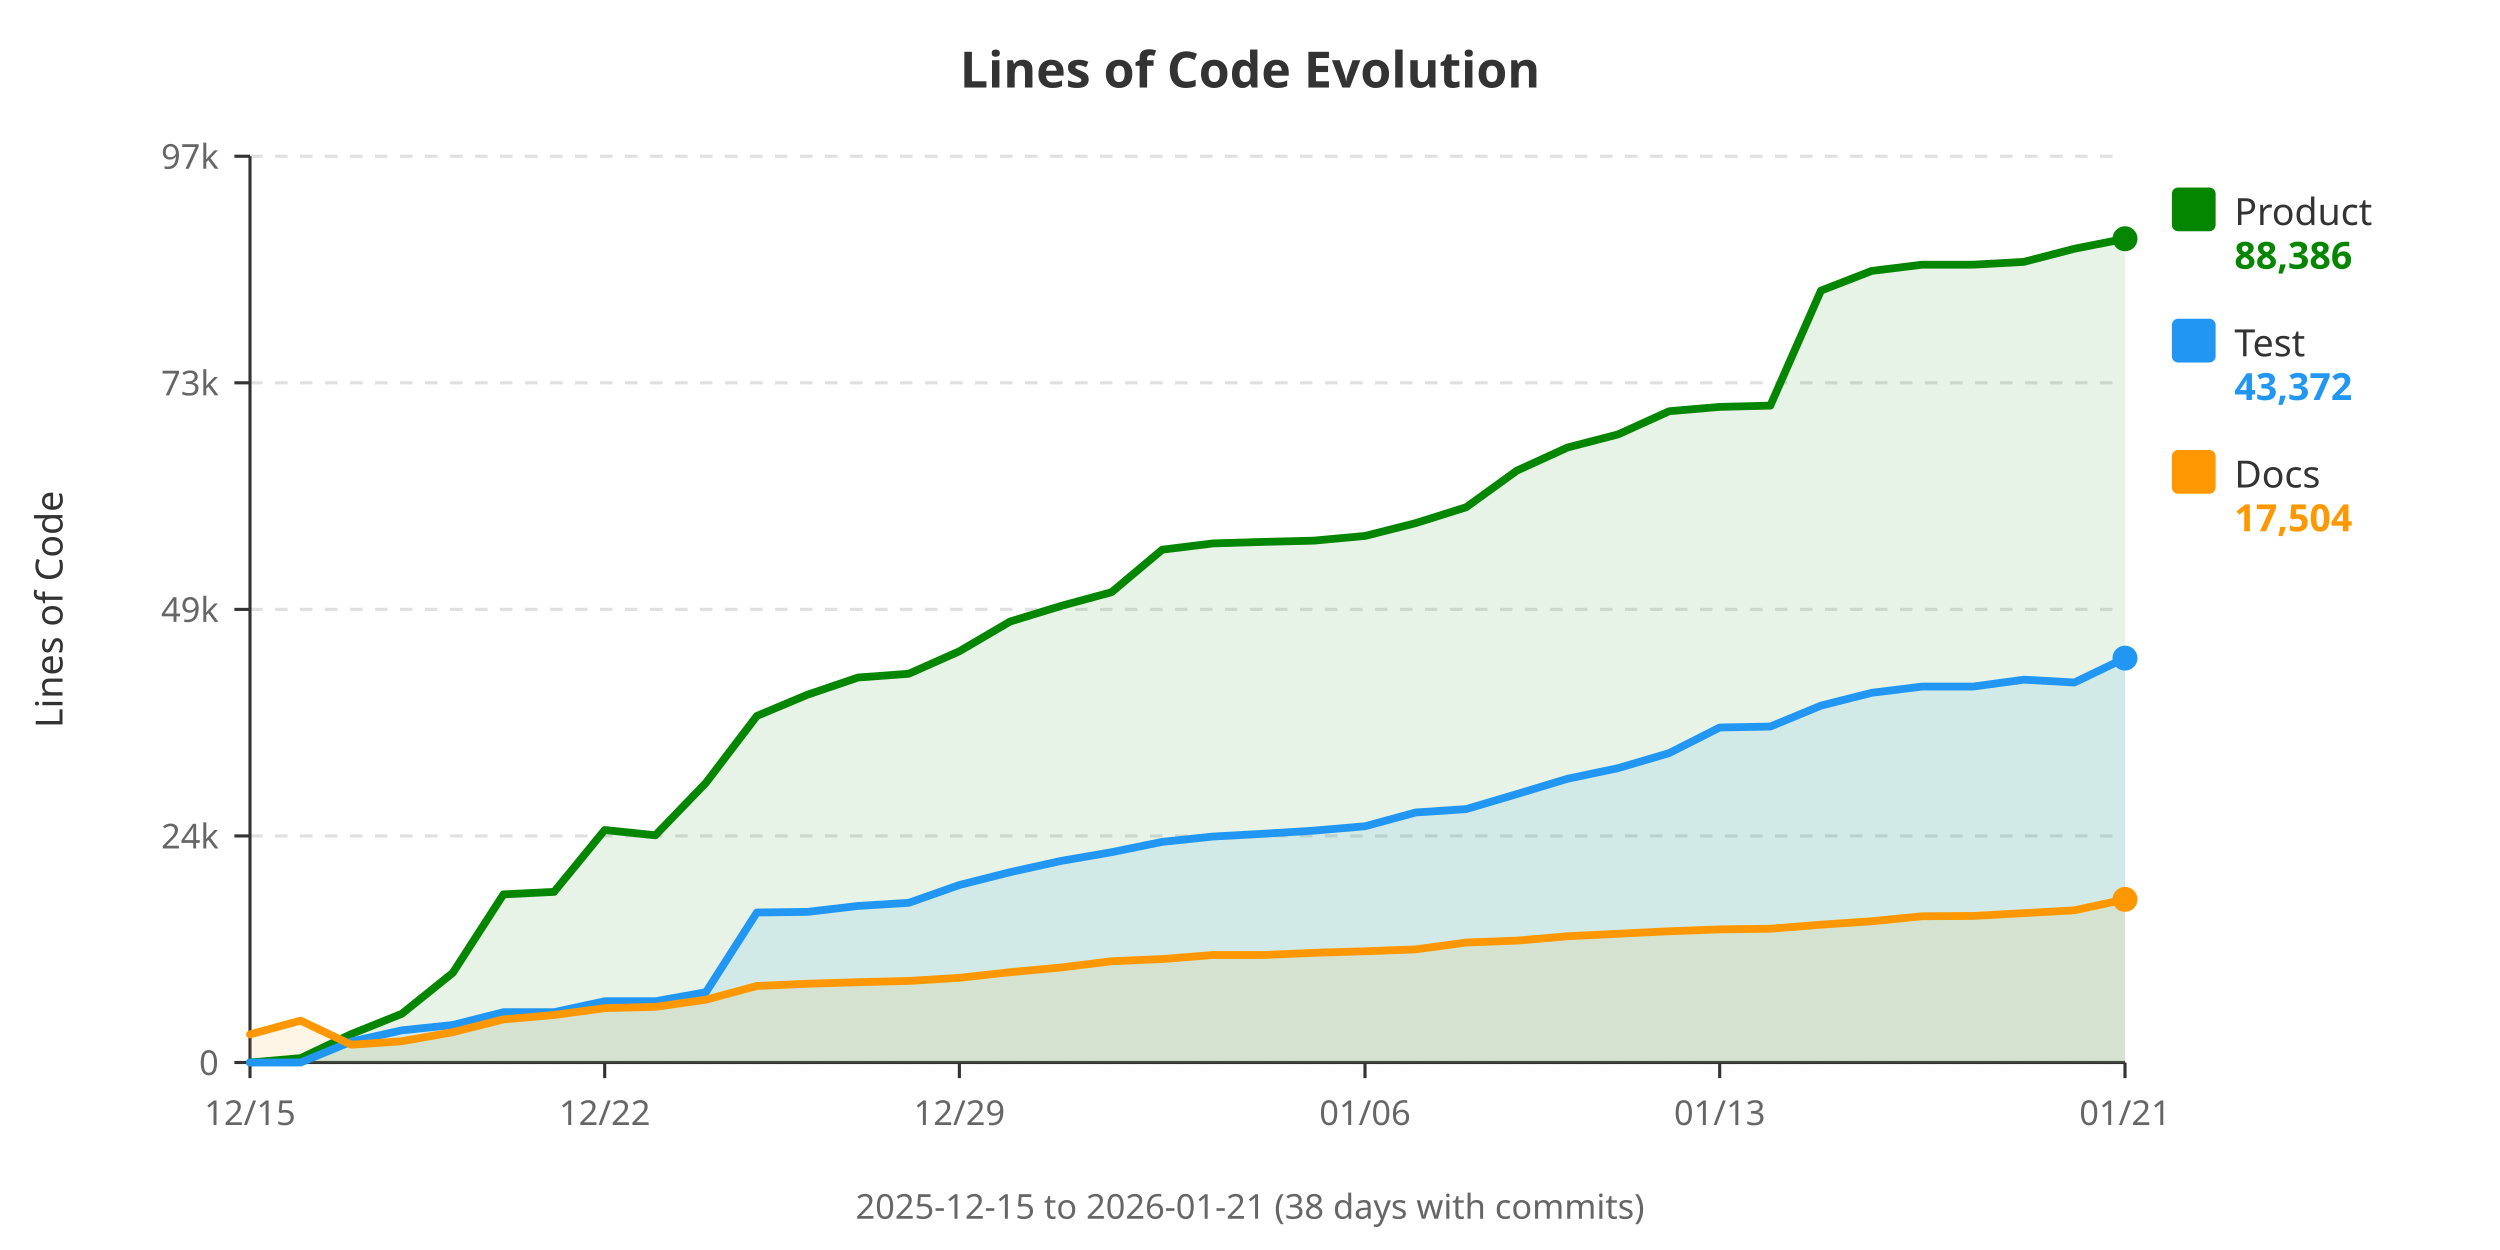
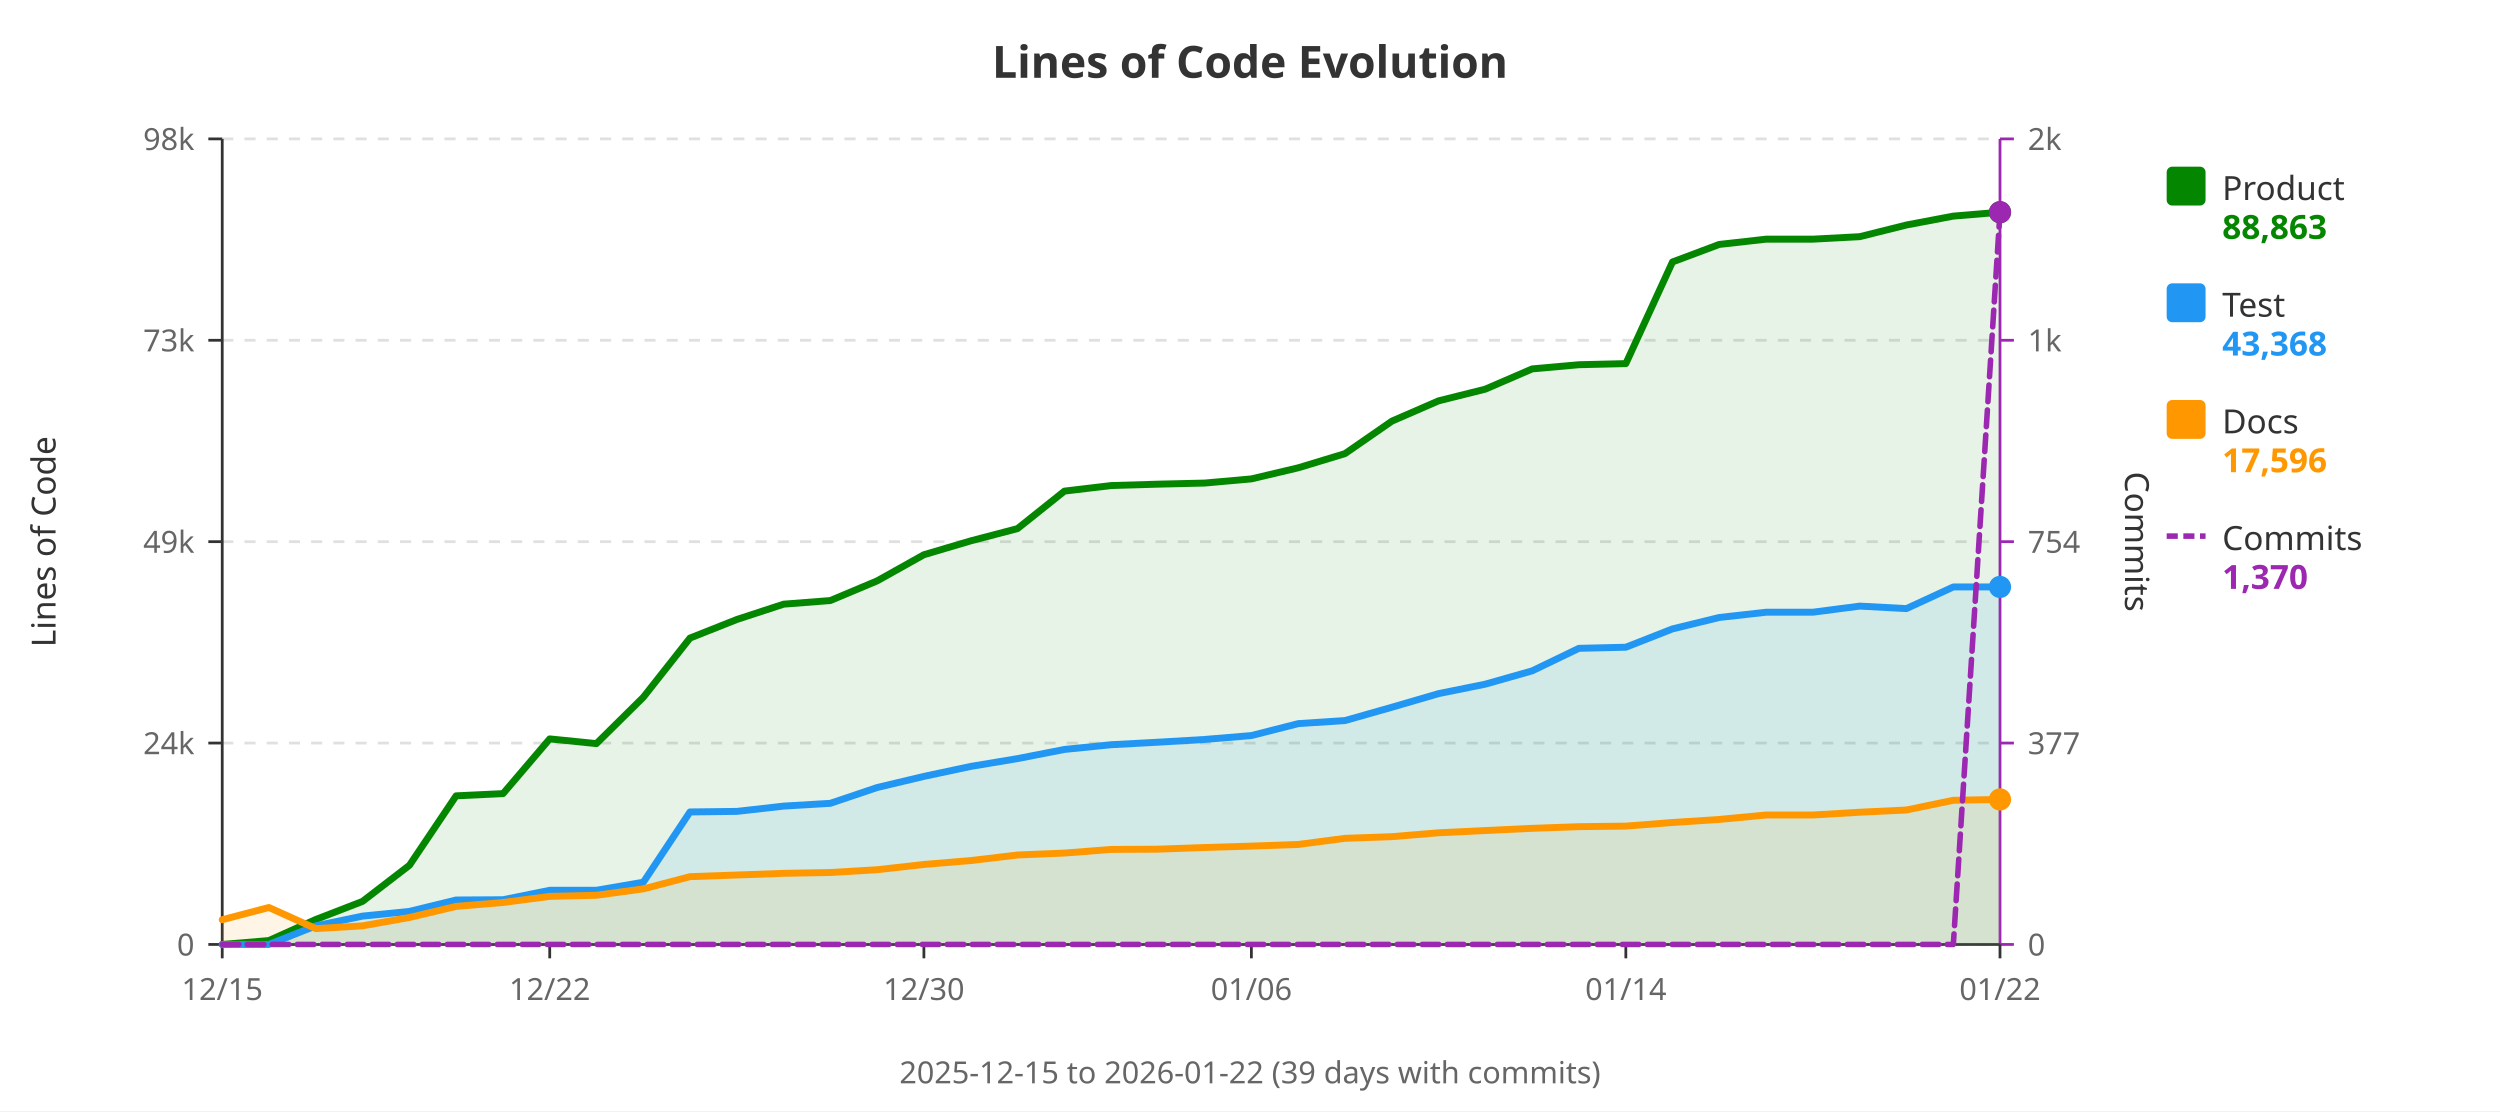
- <svg xmlns="http://www.w3.org/2000/svg" viewBox="0 0 800 400">
+ <svg xmlns="http://www.w3.org/2000/svg" viewBox="0 0 900 400">
  <defs>
    <style>
      .title { font: bold 16px sans-serif; fill: #333333; }
      .axis-label { font: 12px sans-serif; fill: #333333; }
      .tick-label { font: 11px sans-serif; fill: #666666; }
      .legend-text { font: 12px sans-serif; fill: #333333; }
      .legend-value { font: bold 12px sans-serif; }
    </style>
  </defs>
  <rect width="100%" height="100%" fill="#ffffff" />
-   <text x="400" y="28" text-anchor="middle" class="title">Lines of Code Evolution</text>
+   <text x="450" y="28" text-anchor="middle" class="title">Lines of Code Evolution</text>
  <g transform="translate(0, 0)">
-     <line x1="80" y1="340.0" x2="680" y2="340.0" stroke="#e0e0e0" stroke-dasharray="4,4" />
-     <line x1="80" y1="267.5" x2="680" y2="267.5" stroke="#e0e0e0" stroke-dasharray="4,4" />
-     <line x1="80" y1="195.0" x2="680" y2="195.0" stroke="#e0e0e0" stroke-dasharray="4,4" />
-     <line x1="80" y1="122.5" x2="680" y2="122.5" stroke="#e0e0e0" stroke-dasharray="4,4" />
-     <line x1="80" y1="50.0" x2="680" y2="50.0" stroke="#e0e0e0" stroke-dasharray="4,4" />
+     <line x1="80" y1="340.0" x2="720" y2="340.0" stroke="#e0e0e0" stroke-dasharray="4,4" />
+     <line x1="80" y1="267.5" x2="720" y2="267.5" stroke="#e0e0e0" stroke-dasharray="4,4" />
+     <line x1="80" y1="195.0" x2="720" y2="195.0" stroke="#e0e0e0" stroke-dasharray="4,4" />
+     <line x1="80" y1="122.5" x2="720" y2="122.5" stroke="#e0e0e0" stroke-dasharray="4,4" />
+     <line x1="80" y1="50.0" x2="720" y2="50.0" stroke="#e0e0e0" stroke-dasharray="4,4" />
    <line x1="80" y1="50" x2="80" y2="340" stroke="#333333" stroke-width="1" />
    <line x1="75" y1="340.0" x2="80" y2="340.0" stroke="#333333" />
    <text x="70" y="344.0" text-anchor="end" class="tick-label">0</text>
    <line x1="75" y1="267.5" x2="80" y2="267.5" stroke="#333333" />
    <text x="70" y="271.5" text-anchor="end" class="tick-label">24k</text>
    <line x1="75" y1="195.0" x2="80" y2="195.0" stroke="#333333" />
    <text x="70" y="199.0" text-anchor="end" class="tick-label">49k</text>
    <line x1="75" y1="122.5" x2="80" y2="122.5" stroke="#333333" />
    <text x="70" y="126.5" text-anchor="end" class="tick-label">73k</text>
    <line x1="75" y1="50.0" x2="80" y2="50.0" stroke="#333333" />
-     <text x="70" y="54.0" text-anchor="end" class="tick-label">97k</text>
+     <text x="70" y="54.0" text-anchor="end" class="tick-label">98k</text>
    <text x="20" y="195" text-anchor="middle" transform="rotate(-90, 20, 195)" class="axis-label">Lines of Code</text>
-     <line x1="80" y1="340" x2="680" y2="340" stroke="#333333" stroke-width="1" />
+     <line x1="720" y1="50" x2="720" y2="340" stroke="#9C27B0" stroke-width="1" />
+     <line x1="720" y1="340.0" x2="725" y2="340.0" stroke="#9C27B0" />
+     <text x="730" y="344.0" text-anchor="start" class="tick-label" fill="#9C27B0">0</text>
+     <line x1="720" y1="267.5" x2="725" y2="267.5" stroke="#9C27B0" />
+     <text x="730" y="271.5" text-anchor="start" class="tick-label" fill="#9C27B0">377</text>
+     <line x1="720" y1="195.0" x2="725" y2="195.0" stroke="#9C27B0" />
+     <text x="730" y="199.0" text-anchor="start" class="tick-label" fill="#9C27B0">754</text>
+     <line x1="720" y1="122.5" x2="725" y2="122.5" stroke="#9C27B0" />
+     <text x="730" y="126.5" text-anchor="start" class="tick-label" fill="#9C27B0">1k</text>
+     <line x1="720" y1="50.0" x2="725" y2="50.0" stroke="#9C27B0" />
+     <text x="730" y="54.0" text-anchor="start" class="tick-label" fill="#9C27B0">2k</text>
+     <text x="765" y="195" text-anchor="middle" transform="rotate(90, 765, 195)" class="axis-label" fill="#9C27B0">Commits</text>
+     <line x1="80" y1="340" x2="720" y2="340" stroke="#333333" stroke-width="1" />
    <line x1="80.0" y1="340" x2="80.0" y2="345" stroke="#333333" />
    <text x="80.0" y="360" text-anchor="middle" class="tick-label">12/15</text>
-     <line x1="193.5" y1="340" x2="193.5" y2="345" stroke="#333333" />
-     <text x="193.5" y="360" text-anchor="middle" class="tick-label">12/22</text>
-     <line x1="307.0" y1="340" x2="307.0" y2="345" stroke="#333333" />
-     <text x="307.0" y="360" text-anchor="middle" class="tick-label">12/29</text>
-     <line x1="436.8" y1="340" x2="436.8" y2="345" stroke="#333333" />
-     <text x="436.8" y="360" text-anchor="middle" class="tick-label">01/06</text>
-     <line x1="550.3" y1="340" x2="550.3" y2="345" stroke="#333333" />
-     <text x="550.3" y="360" text-anchor="middle" class="tick-label">01/13</text>
-     <line x1="680.0" y1="340" x2="680.0" y2="345" stroke="#333333" />
-     <text x="680.0" y="360" text-anchor="middle" class="tick-label">01/21</text>
-     <path d="M 80.0 340.0 L 96.2 338.6 L 112.4 330.9 L 128.6 324.4 L 144.9 311.3 L 161.1 286.2 L 177.3 285.4 L 193.5 265.6 L 209.7 267.3 L 225.9 250.5 L 242.2 229.1 L 258.4 222.3 L 274.6 216.8 L 290.8 215.6 L 307.0 208.4 L 323.2 198.9 L 339.5 193.9 L 355.7 189.5 L 371.9 175.9 L 388.1 173.9 L 404.3 173.4 L 420.5 173.0 L 436.8 171.5 L 453.0 167.4 L 469.2 162.3 L 485.4 150.6 L 501.6 143.2 L 517.8 139.0 L 534.1 131.6 L 550.3 130.2 L 566.5 129.8 L 582.7 93.0 L 598.9 86.7 L 615.1 84.7 L 631.4 84.7 L 647.6 83.8 L 663.8 79.6 L 680.0 76.4 L 680.0 340.0 L 80.0 340.0 Z" fill="#058601" fill-opacity="0.1" />
-     <path d="M 80.0 340.0 L 96.2 340.0 L 112.4 333.3 L 128.6 329.7 L 144.9 328.0 L 161.1 323.9 L 177.3 323.9 L 193.5 320.4 L 209.7 320.4 L 225.9 317.5 L 242.2 292.0 L 258.4 291.8 L 274.6 289.9 L 290.8 288.9 L 307.0 283.2 L 323.2 279.1 L 339.5 275.5 L 355.7 272.7 L 371.9 269.4 L 388.1 267.7 L 404.3 266.8 L 420.5 265.8 L 436.8 264.4 L 453.0 260.0 L 469.2 258.9 L 485.4 254.1 L 501.6 249.2 L 517.8 245.8 L 534.1 241.0 L 550.3 232.8 L 566.5 232.5 L 582.7 225.8 L 598.9 221.7 L 615.1 219.7 L 631.4 219.7 L 647.6 217.5 L 663.8 218.4 L 680.0 210.6 L 680.0 340.0 L 80.0 340.0 Z" fill="#2196F3" fill-opacity="0.1" />
-     <path d="M 80.0 331.0 L 96.2 326.6 L 112.4 334.3 L 128.6 333.2 L 144.9 330.3 L 161.1 326.2 L 177.3 324.8 L 193.5 322.6 L 209.7 322.2 L 225.9 319.9 L 242.2 315.5 L 258.4 314.8 L 274.6 314.3 L 290.8 313.9 L 307.0 312.9 L 323.2 311.1 L 339.5 309.6 L 355.7 307.6 L 371.9 306.9 L 388.1 305.6 L 404.3 305.6 L 420.5 304.9 L 436.8 304.4 L 453.0 303.8 L 469.2 301.6 L 485.4 301.0 L 501.6 299.6 L 517.8 298.8 L 534.1 298.0 L 550.3 297.4 L 566.5 297.2 L 582.7 295.9 L 598.9 294.8 L 615.1 293.2 L 631.4 293.1 L 647.6 292.2 L 663.8 291.3 L 680.0 287.8 L 680.0 340.0 L 80.0 340.0 Z" fill="#FF9800" fill-opacity="0.1" />
-     <path d="M 80.0 340.0 L 96.2 338.6 L 112.4 330.9 L 128.6 324.4 L 144.9 311.3 L 161.1 286.2 L 177.3 285.4 L 193.5 265.6 L 209.7 267.3 L 225.9 250.5 L 242.2 229.1 L 258.4 222.3 L 274.6 216.8 L 290.8 215.6 L 307.0 208.4 L 323.2 198.9 L 339.5 193.9 L 355.7 189.5 L 371.9 175.9 L 388.1 173.9 L 404.3 173.4 L 420.5 173.0 L 436.8 171.5 L 453.0 167.4 L 469.2 162.3 L 485.4 150.6 L 501.6 143.2 L 517.8 139.0 L 534.1 131.6 L 550.3 130.2 L 566.5 129.8 L 582.7 93.0 L 598.9 86.7 L 615.1 84.7 L 631.4 84.7 L 647.6 83.8 L 663.8 79.6 L 680.0 76.4" fill="none" stroke="#058601" stroke-width="2.5" stroke-linecap="round" stroke-linejoin="round" />
-     <path d="M 80.0 340.0 L 96.2 340.0 L 112.4 333.3 L 128.6 329.7 L 144.9 328.0 L 161.1 323.9 L 177.3 323.9 L 193.5 320.4 L 209.7 320.4 L 225.9 317.5 L 242.2 292.0 L 258.4 291.8 L 274.6 289.9 L 290.8 288.9 L 307.0 283.2 L 323.2 279.1 L 339.5 275.5 L 355.7 272.7 L 371.9 269.4 L 388.1 267.7 L 404.3 266.8 L 420.5 265.8 L 436.8 264.4 L 453.0 260.0 L 469.2 258.9 L 485.4 254.1 L 501.6 249.2 L 517.8 245.8 L 534.1 241.0 L 550.3 232.8 L 566.5 232.5 L 582.7 225.8 L 598.9 221.7 L 615.1 219.7 L 631.4 219.7 L 647.6 217.5 L 663.8 218.4 L 680.0 210.6" fill="none" stroke="#2196F3" stroke-width="2.5" stroke-linecap="round" stroke-linejoin="round" />
-     <path d="M 80.0 331.0 L 96.2 326.6 L 112.4 334.3 L 128.6 333.2 L 144.9 330.3 L 161.1 326.2 L 177.3 324.8 L 193.5 322.6 L 209.7 322.2 L 225.9 319.9 L 242.2 315.5 L 258.4 314.8 L 274.6 314.3 L 290.8 313.9 L 307.0 312.9 L 323.2 311.1 L 339.5 309.6 L 355.7 307.6 L 371.9 306.9 L 388.1 305.6 L 404.3 305.6 L 420.5 304.9 L 436.8 304.4 L 453.0 303.8 L 469.2 301.6 L 485.4 301.0 L 501.6 299.6 L 517.8 298.8 L 534.1 298.0 L 550.3 297.4 L 566.5 297.2 L 582.7 295.9 L 598.9 294.8 L 615.1 293.2 L 631.4 293.1 L 647.6 292.2 L 663.8 291.3 L 680.0 287.8" fill="none" stroke="#FF9800" stroke-width="2.5" stroke-linecap="round" stroke-linejoin="round" />
-     <circle cx="680.0" cy="76.4" r="4" fill="#058601" />
-     <circle cx="680.0" cy="210.6" r="4" fill="#2196F3" />
-     <circle cx="680.0" cy="287.8" r="4" fill="#FF9800" />
+     <line x1="197.9" y1="340" x2="197.9" y2="345" stroke="#333333" />
+     <text x="197.9" y="360" text-anchor="middle" class="tick-label">12/22</text>
+     <line x1="332.6" y1="340" x2="332.6" y2="345" stroke="#333333" />
+     <text x="332.6" y="360" text-anchor="middle" class="tick-label">12/30</text>
+     <line x1="450.5" y1="340" x2="450.5" y2="345" stroke="#333333" />
+     <text x="450.5" y="360" text-anchor="middle" class="tick-label">01/06</text>
+     <line x1="585.3" y1="340" x2="585.3" y2="345" stroke="#333333" />
+     <text x="585.3" y="360" text-anchor="middle" class="tick-label">01/14</text>
+     <line x1="720.0" y1="340" x2="720.0" y2="345" stroke="#333333" />
+     <text x="720.0" y="360" text-anchor="middle" class="tick-label">01/22</text>
+     <path d="M 80.0 340.0 L 96.8 338.6 L 113.7 331.0 L 130.5 324.5 L 147.4 311.5 L 164.2 286.5 L 181.1 285.7 L 197.9 266.0 L 214.7 267.7 L 231.6 251.0 L 248.4 229.7 L 265.3 223.0 L 282.1 217.5 L 298.9 216.2 L 315.8 209.1 L 332.6 199.7 L 349.5 194.7 L 366.3 190.3 L 383.2 176.8 L 400.0 174.8 L 416.8 174.3 L 433.7 173.9 L 450.5 172.4 L 467.4 168.4 L 484.2 163.3 L 501.1 151.6 L 517.9 144.3 L 534.7 140.1 L 551.6 132.8 L 568.4 131.3 L 585.3 130.9 L 602.1 94.3 L 618.9 88.0 L 635.8 86.1 L 652.6 86.1 L 669.5 85.2 L 686.3 81.0 L 703.2 77.8 L 720.0 76.4 L 720.0 340.0 L 80.0 340.0 Z" fill="#058601" fill-opacity="0.1" />
+     <path d="M 80.0 340.0 L 96.8 340.0 L 113.7 333.3 L 130.5 329.8 L 147.4 328.1 L 164.2 324.0 L 181.1 323.9 L 197.9 320.5 L 214.7 320.5 L 231.6 317.6 L 248.4 292.3 L 265.3 292.1 L 282.1 290.2 L 298.9 289.2 L 315.8 283.5 L 332.6 279.5 L 349.5 275.9 L 366.3 273.1 L 383.2 269.8 L 400.0 268.1 L 416.8 267.2 L 433.7 266.2 L 450.5 264.8 L 467.4 260.5 L 484.2 259.4 L 501.1 254.6 L 517.9 249.7 L 534.7 246.3 L 551.6 241.5 L 568.4 233.4 L 585.3 233.0 L 602.1 226.4 L 618.9 222.3 L 635.8 220.4 L 652.6 220.4 L 669.5 218.2 L 686.3 219.1 L 703.2 211.3 L 720.0 211.3 L 720.0 340.0 L 80.0 340.0 Z" fill="#2196F3" fill-opacity="0.1" />
+     <path d="M 80.0 331.1 L 96.8 326.7 L 113.7 334.3 L 130.5 333.3 L 147.4 330.3 L 164.2 326.3 L 181.1 324.9 L 197.9 322.7 L 214.7 322.3 L 231.6 320.0 L 248.4 315.6 L 265.3 315.0 L 282.1 314.4 L 298.9 314.1 L 315.8 313.1 L 332.6 311.2 L 349.5 309.8 L 366.3 307.8 L 383.2 307.1 L 400.0 305.8 L 416.8 305.7 L 433.7 305.1 L 450.5 304.6 L 467.4 304.0 L 484.2 301.8 L 501.1 301.2 L 517.9 299.8 L 534.7 299.0 L 551.6 298.2 L 568.4 297.6 L 585.3 297.4 L 602.1 296.1 L 618.9 295.0 L 635.8 293.4 L 652.6 293.4 L 669.5 292.4 L 686.3 291.6 L 703.2 288.1 L 720.0 287.8 L 720.0 340.0 L 80.0 340.0 Z" fill="#FF9800" fill-opacity="0.1" />
+     <path d="M 80.0 340.0 L 96.8 338.6 L 113.7 331.0 L 130.5 324.5 L 147.4 311.5 L 164.2 286.5 L 181.1 285.7 L 197.9 266.0 L 214.7 267.7 L 231.6 251.0 L 248.4 229.7 L 265.3 223.0 L 282.1 217.5 L 298.9 216.2 L 315.8 209.1 L 332.6 199.7 L 349.5 194.7 L 366.3 190.3 L 383.2 176.8 L 400.0 174.8 L 416.8 174.3 L 433.7 173.9 L 450.5 172.4 L 467.4 168.4 L 484.2 163.3 L 501.1 151.6 L 517.9 144.3 L 534.7 140.1 L 551.6 132.8 L 568.4 131.3 L 585.3 130.9 L 602.1 94.3 L 618.9 88.0 L 635.8 86.1 L 652.6 86.1 L 669.5 85.2 L 686.3 81.0 L 703.2 77.8 L 720.0 76.4" fill="none" stroke="#058601" stroke-width="2.5" stroke-linecap="round" stroke-linejoin="round" />
+     <path d="M 80.0 340.0 L 96.8 340.0 L 113.7 333.3 L 130.5 329.8 L 147.4 328.1 L 164.2 324.0 L 181.1 323.9 L 197.9 320.5 L 214.7 320.5 L 231.6 317.6 L 248.4 292.3 L 265.3 292.1 L 282.1 290.2 L 298.9 289.2 L 315.8 283.5 L 332.6 279.5 L 349.5 275.9 L 366.3 273.1 L 383.2 269.8 L 400.0 268.1 L 416.8 267.2 L 433.7 266.2 L 450.5 264.8 L 467.4 260.5 L 484.2 259.4 L 501.1 254.6 L 517.9 249.7 L 534.7 246.3 L 551.6 241.5 L 568.4 233.4 L 585.3 233.0 L 602.1 226.4 L 618.9 222.3 L 635.8 220.4 L 652.6 220.4 L 669.5 218.2 L 686.3 219.1 L 703.2 211.3 L 720.0 211.3" fill="none" stroke="#2196F3" stroke-width="2.5" stroke-linecap="round" stroke-linejoin="round" />
+     <path d="M 80.0 331.1 L 96.8 326.7 L 113.7 334.3 L 130.5 333.3 L 147.4 330.3 L 164.2 326.3 L 181.1 324.9 L 197.9 322.7 L 214.7 322.3 L 231.6 320.0 L 248.4 315.6 L 265.3 315.0 L 282.1 314.4 L 298.9 314.1 L 315.8 313.1 L 332.6 311.2 L 349.5 309.8 L 366.3 307.8 L 383.2 307.1 L 400.0 305.8 L 416.8 305.7 L 433.7 305.1 L 450.5 304.6 L 467.4 304.0 L 484.2 301.8 L 501.1 301.2 L 517.9 299.8 L 534.7 299.0 L 551.6 298.2 L 568.4 297.6 L 585.3 297.4 L 602.1 296.1 L 618.9 295.0 L 635.8 293.4 L 652.6 293.4 L 669.5 292.4 L 686.3 291.6 L 703.2 288.1 L 720.0 287.8" fill="none" stroke="#FF9800" stroke-width="2.5" stroke-linecap="round" stroke-linejoin="round" />
+     <path d="M 80.0 340.0 L 96.8 340.0 L 113.7 340.0 L 130.5 340.0 L 147.4 340.0 L 164.2 340.0 L 181.1 340.0 L 197.9 340.0 L 214.7 340.0 L 231.6 340.0 L 248.4 340.0 L 265.3 340.0 L 282.1 340.0 L 298.9 340.0 L 315.8 340.0 L 332.6 340.0 L 349.5 340.0 L 366.3 340.0 L 383.2 340.0 L 400.0 340.0 L 416.8 340.0 L 433.7 340.0 L 450.5 340.0 L 467.4 340.0 L 484.2 340.0 L 501.1 340.0 L 517.9 340.0 L 534.7 340.0 L 551.6 340.0 L 568.4 340.0 L 585.3 340.0 L 602.1 340.0 L 618.9 340.0 L 635.8 340.0 L 652.6 340.0 L 669.5 340.0 L 686.3 340.0 L 703.2 340.0 L 720.0 76.4" fill="none" stroke="#9C27B0" stroke-width="2" stroke-linecap="round" stroke-linejoin="round" stroke-dasharray="6,3" />
+     <circle cx="720.0" cy="76.4" r="4" fill="#058601" />
+     <circle cx="720.0" cy="211.3" r="4" fill="#2196F3" />
+     <circle cx="720.0" cy="287.8" r="4" fill="#FF9800" />
+     <circle cx="720.0" cy="76.4" r="4" fill="#9C27B0" />
  </g>
-   <g transform="translate(695, 60)">
+   <g transform="translate(780, 60)">
    <rect x="0" y="0" width="14" height="14" fill="#058601" rx="2" />
    <text x="20" y="12" class="legend-text">Product</text>
-     <text x="20" y="26" class="legend-value" fill="#058601">88,386</text>
+     <text x="20" y="26" class="legend-value" fill="#058601">88,863</text>
    <rect x="0" y="42" width="14" height="14" fill="#2196F3" rx="2" />
    <text x="20" y="54" class="legend-text">Test</text>
-     <text x="20" y="68" class="legend-value" fill="#2196F3">43,372</text>
+     <text x="20" y="68" class="legend-value" fill="#2196F3">43,368</text>
    <rect x="0" y="84" width="14" height="14" fill="#FF9800" rx="2" />
    <text x="20" y="96" class="legend-text">Docs</text>
-     <text x="20" y="110" class="legend-value" fill="#FF9800">17,504</text>
+     <text x="20" y="110" class="legend-value" fill="#FF9800">17,596</text>
+     <line x1="0" y1="133" x2="14" y2="133" stroke="#9C27B0" stroke-width="2" stroke-dasharray="4,2" />
+     <text x="20" y="138" class="legend-text">Commits</text>
+     <text x="20" y="152" class="legend-value" fill="#9C27B0">1,370</text>
  </g>
-   <text x="400" y="390" text-anchor="middle" class="tick-label">
-     2025-12-15 to 2026-01-21 (38 days with commits)
+   <text x="450" y="390" text-anchor="middle" class="tick-label">
+     2025-12-15 to 2026-01-22 (39 days with commits)
  </text>
</svg>
